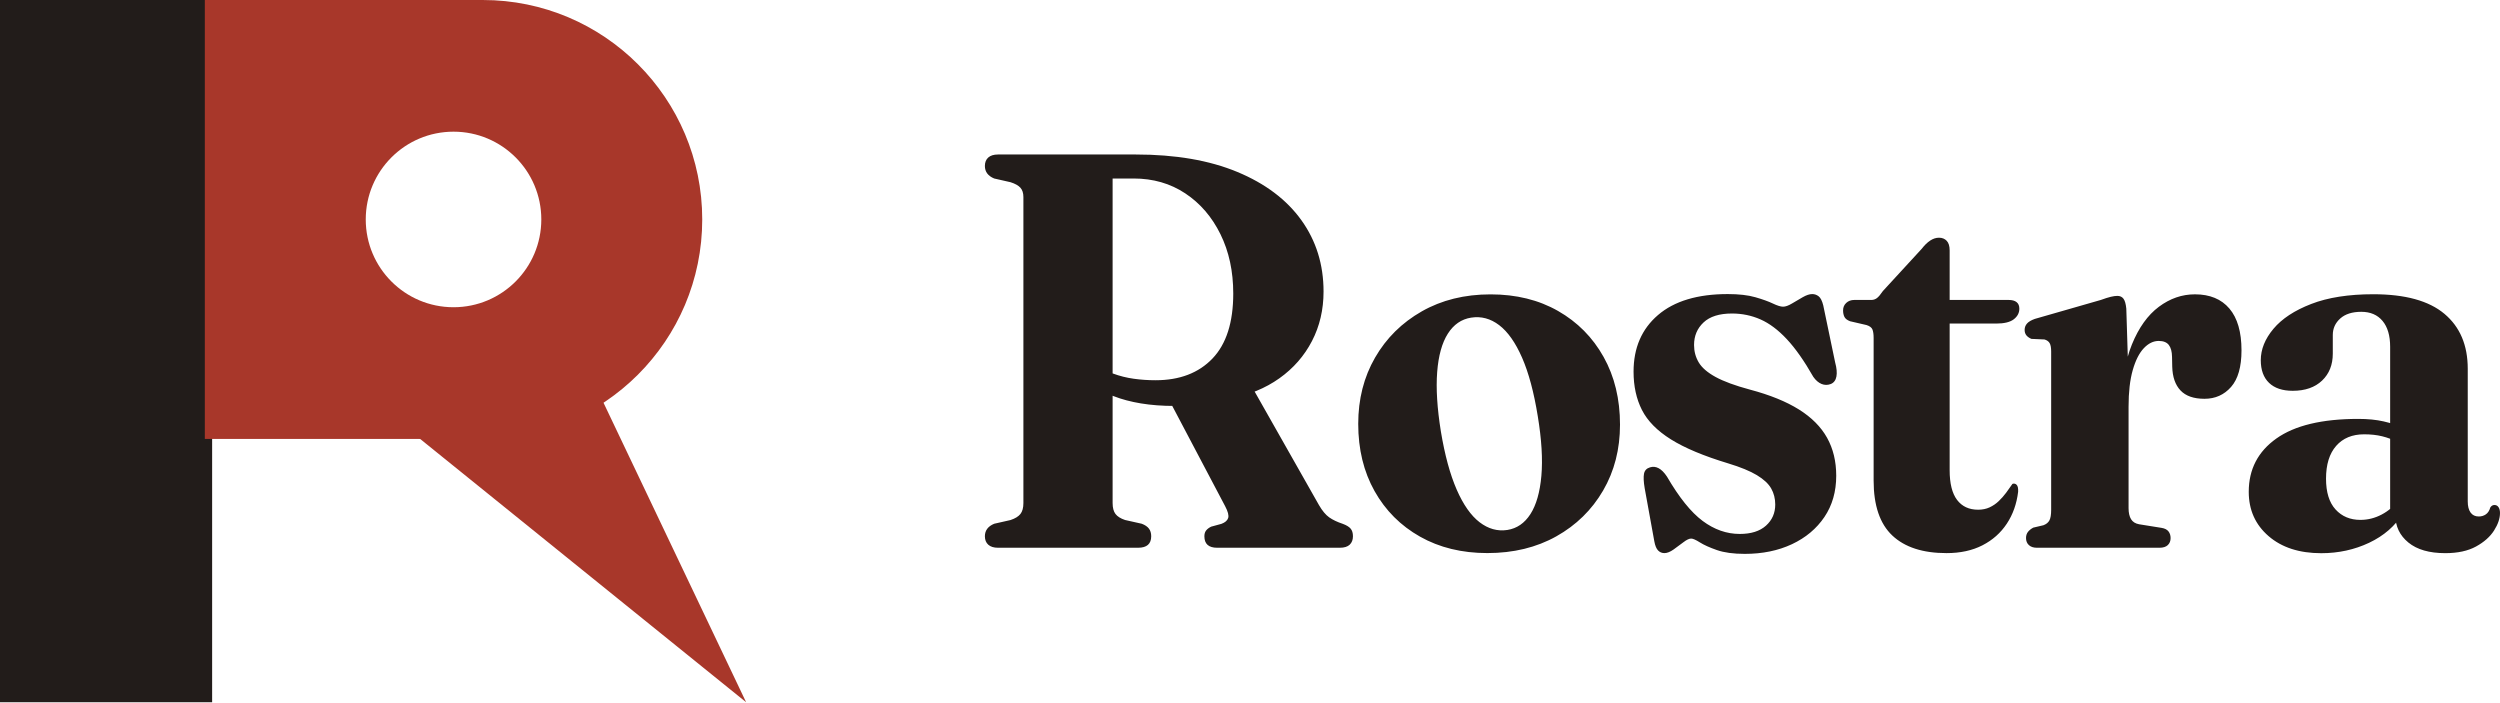
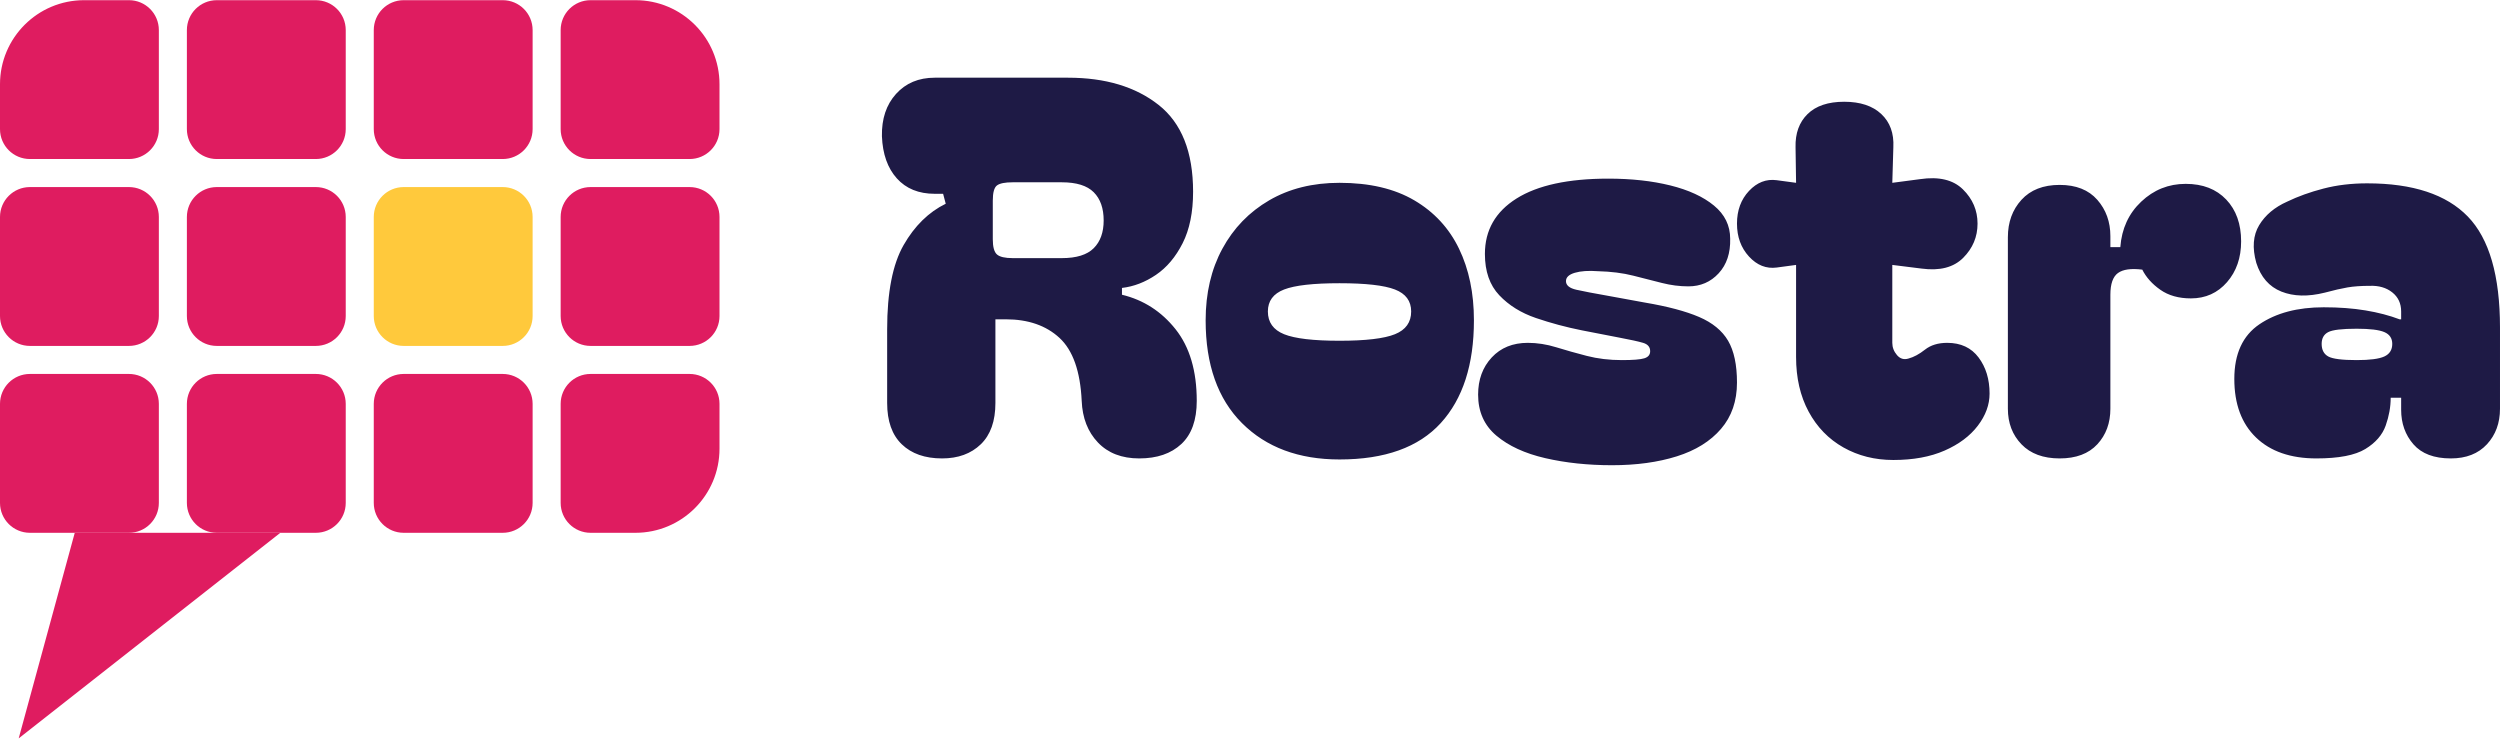
- <svg xmlns="http://www.w3.org/2000/svg" viewBox="0 0 712.01 200.00" width="712" height="200" role="img" aria-label="Rostra">
+ <svg xmlns="http://www.w3.org/2000/svg" viewBox="0 0 677.33 200.00" width="677" height="200" role="img" aria-label="Rostra">
  <g transform="translate(0 0.000)">
-     <g transform="translate(0.000 0.000) scale(2.08333) translate(-12 -12)">
-       <path fill="#221C1A" d="M12,12H41V108H12Z" />
-       <path fill="#A8372A" fill-rule="evenodd" d="M40,12H78A30,30 0 0 1 78,72H40Z M74,30A12,12 0 1 0 74.001,30Z" />
-       <path fill="#A8372A" d="M62,66H94L114,108Z" />
+     <g transform="translate(0.000 0.000) scale(2.53165) translate(0 0)">
+       <path fill="#DF1C60" d="M9,0H13.8A3.2,3.2 0 0 1 17,3.2V13.8A3.2,3.2 0 0 1 13.8,17H3.2A3.2,3.2 0 0 1 0,13.8V9A9,9 0 0 1 9,0Z" />
+       <path fill="#DF1C60" d="M23.2,0H33.8A3.2,3.2 0 0 1 37,3.2V13.8A3.2,3.2 0 0 1 33.8,17H23.2A3.2,3.2 0 0 1 20,13.8V3.2A3.2,3.2 0 0 1 23.2,0Z" />
+       <path fill="#DF1C60" d="M43.2,0H53.8A3.2,3.2 0 0 1 57,3.2V13.8A3.2,3.2 0 0 1 53.8,17H43.2A3.2,3.2 0 0 1 40,13.8V3.2A3.2,3.2 0 0 1 43.2,0Z" />
+       <path fill="#DF1C60" d="M63.2,0H68A9,9 0 0 1 77,9V13.8A3.2,3.2 0 0 1 73.8,17H63.2A3.2,3.2 0 0 1 60,13.8V3.2A3.2,3.2 0 0 1 63.2,0Z" />
+       <path fill="#DF1C60" d="M3.2,20H13.8A3.2,3.2 0 0 1 17,23.2V33.8A3.2,3.2 0 0 1 13.8,37H3.2A3.2,3.2 0 0 1 0,33.8V23.2A3.2,3.2 0 0 1 3.2,20Z" />
+       <path fill="#DF1C60" d="M23.2,20H33.8A3.2,3.2 0 0 1 37,23.2V33.8A3.2,3.2 0 0 1 33.8,37H23.2A3.2,3.2 0 0 1 20,33.8V23.2A3.2,3.2 0 0 1 23.2,20Z" />
+       <path fill="#FFC93C" d="M43.2,20H53.8A3.2,3.2 0 0 1 57,23.2V33.8A3.2,3.2 0 0 1 53.8,37H43.2A3.2,3.2 0 0 1 40,33.8V23.2A3.2,3.2 0 0 1 43.2,20Z" />
+       <path fill="#DF1C60" d="M63.2,20H73.8A3.2,3.2 0 0 1 77,23.2V33.8A3.2,3.2 0 0 1 73.8,37H63.2A3.2,3.2 0 0 1 60,33.8V23.2A3.2,3.2 0 0 1 63.2,20Z" />
+       <path fill="#DF1C60" d="M3.2,40H13.8A3.2,3.2 0 0 1 17,43.2V53.8A3.2,3.2 0 0 1 13.8,57H3.2A3.2,3.2 0 0 1 0,53.8V43.2A3.2,3.2 0 0 1 3.2,40Z" />
+       <path fill="#DF1C60" d="M23.2,40H33.8A3.2,3.2 0 0 1 37,43.2V53.8A3.2,3.2 0 0 1 33.8,57H23.2A3.2,3.2 0 0 1 20,53.8V43.2A3.2,3.2 0 0 1 23.2,40Z" />
+       <path fill="#DF1C60" d="M43.2,40H53.8A3.2,3.2 0 0 1 57,43.2V53.8A3.2,3.2 0 0 1 53.8,57H43.2A3.2,3.2 0 0 1 40,53.8V43.2A3.2,3.2 0 0 1 43.2,40Z" />
+       <path fill="#DF1C60" d="M63.2,40H73.8A3.2,3.2 0 0 1 77,43.2V48A9,9 0 0 1 68,57H63.2A3.2,3.2 0 0 1 60,53.8V43.2A3.2,3.2 0 0 1 63.2,40Z" />
+       <path fill="#DF1C60" d="M8,57H30L2,79Z" />
    </g>
-     <g transform="translate(275.588 156.000) scale(0.08)">
-       <path fill="#221C1A" d="M1267.055 -912.15Q1267.055 -815.4 1225.88 -735.95Q1184.705 -656.5 1109.78 -603.2Q1034.855 -549.9 932.305 -530.4Q897.954 -524.6 870.029 -518.6Q842.104 -512.6 811.404 -508.725Q780.703 -504.849 737.003 -504.849Q671.103 -504.849 617.003 -513.824Q562.903 -522.799 519.753 -539.674Q476.603 -556.549 442.353 -579.949L448.153 -656.8Q481.403 -633.5 517.328 -620.225Q553.252 -606.95 591.277 -601.65Q629.302 -596.35 668.702 -596.35Q797.701 -596.35 871.651 -673.7Q945.6 -751.05 945.6 -905.149Q945.6 -1023.549 900.1 -1116.099Q854.601 -1208.649 774.751 -1261.599Q694.902 -1314.549 590.803 -1314.549H516.104V-159.251Q516.104 -133.751 526.304 -120.326Q536.504 -106.901 560.404 -98.801L619.903 -85.451Q637.254 -78.851 645.379 -68.176Q653.504 -57.501 653.504 -40.85Q653.504 0.0 606.753 0.0H108.15Q85.45 0.0 73.425 -10.85Q61.4 -21.7 61.4 -40.85Q61.4 -71.751 94.55 -85.451L152.699 -98.651Q177.499 -106.901 187.999 -120.326Q198.499 -133.751 198.499 -159.251V-1248.449Q198.499 -1269.899 187.824 -1281.749Q177.149 -1293.599 152.699 -1301.349L94.55 -1314.549Q61.4 -1328.249 61.4 -1359.15Q61.4 -1378.6 73.425 -1389.3Q85.45 -1400.0 108.15 -1400.0H598.703Q810.653 -1400.0 960.029 -1337.925Q1109.404 -1275.85 1188.229 -1165.975Q1267.055 -1056.1 1267.055 -912.15ZM702.951 -553.25 1002.655 -589.65 1250.855 -151.701Q1268.405 -121.501 1287.054 -108.251Q1305.704 -95.001 1335.554 -85.101Q1355.354 -77.701 1363.529 -68.001Q1371.704 -58.301 1371.704 -40.85Q1371.704 -22.05 1360.279 -11.025Q1348.854 0.0 1324.954 0.0H888.301Q842.8 0.0 842.8 -40.85Q842.8 -53.651 849 -61.501Q855.201 -69.351 866.951 -75.101L903.6 -85.101Q923.05 -92.351 927.475 -105.801Q931.9 -119.251 916.7 -147.951Z M1861.801 -902.051Q1998.301 -902.051 2101.926 -842.951Q2205.552 -783.85 2264.002 -679.4Q2322.452 -574.95 2322.452 -438.35Q2322.452 -307 2262.252 -203.6Q2202.052 -100.2 2095.751 -40.625Q1989.451 18.95 1850.251 18.95Q1714.1 18.95 1610.45 -39.575Q1506.8 -98.1 1448.65 -201.7Q1390.5 -305.3 1390.5 -441.05Q1390.5 -573.05 1450.525 -677.05Q1510.55 -781.05 1616.8 -841.551Q1723.051 -902.051 1861.801 -902.051ZM1921.301 -63.301Q1972.4 -71.251 2003.624 -119.926Q2034.849 -168.6 2042.548 -256.2Q2050.248 -343.8 2029.698 -468.4Q2009.048 -596.2 1973.798 -676.725Q1938.548 -757.25 1892.324 -792.45Q1846.1 -827.65 1792.401 -819.2Q1740.602 -811.05 1709.452 -762.0Q1678.303 -712.95 1671.578 -625.551Q1664.854 -538.151 1684.704 -414.151Q1705.704 -287.901 1740.979 -207.126Q1776.253 -126.351 1822.553 -90.851Q1868.852 -55.351 1921.301 -63.301Z M2748.801 -49.151Q2809.25 -49.151 2842.175 -78.7Q2875.099 -108.25 2875.099 -153.95Q2875.099 -185.549 2860.725 -210.924Q2846.35 -236.299 2809.875 -258.349Q2773.4 -280.398 2707.651 -300.348Q2577.25 -339.798 2503.85 -385.724Q2430.45 -431.649 2400.575 -490.449Q2370.7 -549.249 2370.7 -626.899Q2370.7 -753.9 2457.75 -828.5Q2544.8 -903.101 2706.001 -903.101Q2765.401 -903.101 2804.301 -891.876Q2843.201 -880.651 2866.726 -869.426Q2890.251 -858.201 2902.951 -858.201Q2915.751 -858.201 2934.526 -869.426Q2953.302 -880.651 2972.802 -891.876Q2992.302 -903.101 3006.752 -903.101Q3019.402 -903.101 3029.677 -895.125Q3039.952 -887.15 3046.053 -862.75L3088.452 -659.4Q3096.602 -629.7 3092.952 -609.825Q3089.302 -589.95 3073.302 -583.099Q3056.302 -576.399 3039.951 -583.124Q3023.601 -589.85 3010.551 -608.55Q2962.151 -693.55 2916.201 -742.7Q2870.251 -791.85 2822.626 -812.875Q2775.001 -833.9 2721.101 -833.9Q2653.752 -833.9 2619.902 -802.15Q2586.053 -770.4 2586.053 -721.751Q2586.053 -687.751 2602.802 -659.651Q2619.552 -631.552 2662.802 -607.902Q2706.052 -584.252 2785.302 -562.902Q2891.452 -534.752 2959.302 -492.302Q3027.152 -449.852 3059.677 -391.402Q3092.203 -332.951 3092.203 -256.351Q3092.203 -171.701 3050.127 -109.425Q3008.052 -47.15 2934.577 -12.675Q2861.101 21.8 2766.651 21.8Q2706.001 21.8 2667.251 8.225Q2628.501 -5.35 2606.826 -19.025Q2585.151 -32.7 2575.851 -32.7Q2565.151 -32.7 2548.301 -19.7Q2531.45 -6.7 2513.175 6.2Q2494.9 19.1 2480.55 19.1Q2467.3 19.1 2458.099 9.725Q2448.899 0.35 2444.649 -22.7L2410.25 -212.2Q2404.55 -246.25 2407.9 -263.601Q2411.25 -280.951 2429.3 -286.251Q2444.9 -291.151 2460 -283.126Q2475.101 -275.101 2489.601 -253.301Q2554.401 -141.851 2616.626 -95.501Q2678.851 -49.151 2748.801 -49.151Z M3200.299 -792.75 3141.35 -806.4Q3125.85 -812.45 3121.225 -822.175Q3116.6 -831.9 3116.6 -845.1Q3116.6 -861.15 3127.9 -871.675Q3139.2 -882.201 3156.75 -882.201H3217.55Q3228.25 -882.201 3237.025 -888.751Q3245.8 -895.301 3258.3 -913.851L3396.802 -1064.501Q3411.402 -1083.501 3426.777 -1093.626Q3442.152 -1103.751 3457.952 -1103.751Q3475.203 -1103.751 3485.603 -1092.651Q3496.003 -1081.551 3496.003 -1058.651V-276.102Q3496.003 -205.152 3522.403 -170.277Q3548.803 -135.402 3597.303 -135.402Q3620.303 -135.402 3638.278 -143.802Q3656.253 -152.202 3670.628 -165.902Q3685.003 -179.602 3697.028 -195.727Q3709.053 -211.852 3719.503 -227.302Q3728.003 -230.552 3734.403 -224.152Q3740.803 -217.752 3739.803 -199.252Q3732.003 -134.751 3699.428 -85.576Q3666.853 -36.401 3612.652 -8.65Q3558.452 19.1 3485.101 19.1Q3358.25 19.1 3291.8 -43.625Q3225.349 -106.351 3225.349 -239.152V-746.949Q3225.349 -766.6 3221.149 -777Q3216.949 -787.4 3200.299 -792.75ZM3402.102 -798.1 3406.302 -882.201H3705.753Q3724.603 -882.201 3734.353 -874.4Q3744.103 -866.6 3744.103 -851.15Q3744.103 -828.65 3724.353 -813.375Q3704.603 -798.1 3661.402 -798.1Z M4108.453 -498.301Q4108.453 -634.401 4144.953 -723.951Q4181.453 -813.501 4240.853 -857.851Q4300.253 -902.201 4369.153 -902.201Q4448.803 -902.201 4491.903 -851.55Q4535.004 -800.9 4535.004 -702.749Q4535.004 -614.798 4497.928 -572.548Q4460.853 -530.297 4403.202 -530.297Q4345.951 -530.297 4317.876 -559.973Q4289.801 -589.648 4288.401 -645.048L4287.701 -679.449Q4287.351 -707.598 4276.276 -721.923Q4265.201 -736.248 4240.251 -736.248Q4211.802 -736.248 4187.277 -710.424Q4162.752 -684.599 4147.853 -632.574Q4132.953 -580.55 4132.953 -502.051ZM4124.903 -851.2 4132.953 -591.801V-140.901Q4132.953 -116.151 4141.803 -101.676Q4150.653 -87.201 4170.253 -83.651L4250.253 -70.801Q4267.453 -68.051 4275.028 -58.276Q4282.603 -48.501 4282.603 -34.45Q4282.603 -18.95 4272.653 -9.475Q4262.703 0.0 4243.203 0.0H3806.4Q3788.45 0.0 3778.175 -9.375Q3767.9 -18.75 3767.9 -34.6Q3767.9 -47.451 3774.575 -56.176Q3781.25 -64.901 3793.7 -71.651L3829.899 -80.151Q3844.949 -85.751 3851.174 -97.451Q3857.399 -109.151 3857.399 -135.001V-698.299Q3857.399 -718.999 3852.049 -728.324Q3846.699 -737.649 3833.699 -741.499L3786.8 -743.599Q3774.45 -749.199 3768.7 -756.799Q3762.95 -764.399 3762.95 -775.55Q3762.95 -788.4 3771.25 -798.025Q3779.55 -807.65 3799.2 -814.7L4034.452 -882.251Q4055.852 -890.101 4069.627 -893.376Q4083.403 -896.651 4093.153 -896.651Q4107.403 -896.651 4114.928 -886.451Q4122.453 -876.251 4124.903 -851.2Z M5082.899 -115.25V-133.851L5064.199 -130.1V-715.652Q5064.199 -775.101 5037.125 -807.525Q5010.05 -839.95 4961.551 -839.95Q4913.002 -839.95 4886.502 -816.1Q4860.003 -792.251 4860.003 -757.401V-691.1Q4860.003 -631.35 4821.777 -595.049Q4783.552 -558.749 4717.401 -558.749Q4662.5 -558.749 4633.075 -587.024Q4603.649 -615.299 4603.649 -667.6Q4603.649 -725.65 4648.825 -779.525Q4694 -833.4 4783.35 -867.95Q4872.701 -902.501 5004.401 -902.501Q5174.252 -902.501 5257.353 -832.85Q5340.453 -763.2 5340.453 -637.2V-164.701Q5340.453 -139.302 5350.528 -125.302Q5360.603 -111.302 5379.803 -111.302Q5393.903 -111.302 5404.928 -118.927Q5415.953 -126.552 5420.803 -143.452Q5423.503 -147.602 5427.128 -149.902Q5430.753 -152.202 5435.453 -152.202Q5445.003 -152.202 5450.128 -144.227Q5455.253 -136.252 5455.253 -123.801Q5455.253 -94.651 5434.103 -61.351Q5412.952 -28.051 5369.827 -4.4Q5326.702 19.25 5260.401 19.25Q5175.4 19.25 5129.15 -18.575Q5082.899 -56.4 5082.899 -115.25ZM4560.799 -199.15Q4560.799 -319.151 4659.175 -388.926Q4757.55 -458.701 4950.551 -458.701Q5001.851 -458.701 5041.3 -449.726Q5080.75 -440.751 5110.7 -425.751L5093.199 -375.451Q5064.5 -389.75 5035.875 -396.8Q5007.251 -403.85 4971.651 -403.85Q4908.052 -403.85 4871.978 -362.65Q4835.903 -321.451 4835.903 -246.051Q4835.903 -173.501 4869.753 -136.351Q4903.602 -99.201 4958.352 -99.201Q4998.151 -99.201 5034.375 -118.401Q5070.6 -137.601 5093.549 -169.8L5110.199 -122.65Q5067.8 -54.75 4989.275 -17.675Q4910.75 19.4 4818.9 19.4Q4701.8 19.4 4631.299 -41.5Q4560.799 -102.4 4560.799 -199.15Z" />
+     <g transform="translate(235.116 124.152) scale(0.141689)">
+       <path fill="#1E1A45" d="M519 0Q469 0 440.0 -30.5Q411 -61 409 -110Q405 -195 366.5 -230.5Q328 -266 264 -266H244V-106Q244 -54 216.0 -27.0Q188 0 142 0Q93 0 65.0 -27.0Q37 -54 37 -106V-247Q37 -353 68.5 -408.0Q100 -463 149 -487L144 -506H128Q82 -506 55.5 -535.5Q29 -565 27 -616Q26 -666 54.0 -697.0Q82 -728 128 -728H383Q490 -728 556.0 -676.0Q622 -624 622 -510Q622 -451 602.0 -411.5Q582 -372 551.0 -351.0Q520 -330 486 -326V-313Q548 -298 588.5 -247.0Q629 -196 629 -110Q629 -55 599.5 -27.5Q570 0 519 0ZM239 -419Q239 -397 247.0 -390.0Q255 -383 277 -383H371Q413 -383 432.0 -402.0Q451 -421 451 -455Q451 -490 432.0 -509.0Q413 -528 371 -528H277Q255 -528 247.0 -522.0Q239 -516 239 -493Z M902.0 2Q785.0 2 715.5 -67.5Q646.0 -137 646.0 -264Q646.0 -342 678.0 -401.0Q710.0 -460 767.5 -493.5Q825.0 -527 902.0 -527Q988.0 -527 1045.0 -493.5Q1102.0 -460 1130.5 -401.0Q1159.0 -342 1159.0 -264Q1159.0 -137 1095.5 -67.5Q1032.0 2 902.0 2ZM765.0 -281Q765.0 -250 796.0 -237.5Q827.0 -225 902.0 -225Q977.0 -225 1008.0 -237.5Q1039.0 -250 1039.0 -281Q1039.0 -311 1008.0 -323.0Q977.0 -335 902.0 -335Q827.0 -335 796.0 -323.0Q765.0 -311 765.0 -281Z M1423.0 13Q1354.0 13 1295.5 -0.5Q1237.0 -14 1202.0 -43.5Q1167.0 -73 1167.0 -122Q1167.0 -165 1193.0 -193.0Q1219.0 -221 1262.0 -221Q1289.0 -221 1316.5 -212.5Q1344.0 -204 1375.0 -196.0Q1406.0 -188 1442.0 -188Q1474.0 -188 1485.0 -191.5Q1496.0 -195 1496.0 -205Q1496.0 -217 1482.5 -221.0Q1469.0 -225 1437.0 -231L1365.0 -245Q1320.0 -254 1277.5 -268.5Q1235.0 -283 1207.5 -312.0Q1180.0 -341 1180.0 -391Q1180.0 -459 1240.5 -497.0Q1301.0 -535 1416.0 -535Q1482.0 -535 1534.5 -522.0Q1587.0 -509 1618.0 -483.5Q1649.0 -458 1649.0 -420Q1650.0 -379 1627.0 -354.0Q1604.0 -329 1569.0 -329Q1544.0 -329 1518.5 -335.5Q1493.0 -342 1463.5 -349.5Q1434.0 -357 1396.0 -358Q1369.0 -360 1352.0 -355.0Q1335.0 -350 1335.0 -339Q1335.0 -327 1355.0 -322.5Q1375.0 -318 1415.0 -311L1486.0 -298Q1551.0 -287 1589.5 -270.5Q1628.0 -254 1645.0 -225.0Q1662.0 -196 1662.0 -145Q1662.0 -92 1631.5 -56.5Q1601.0 -21 1547.0 -4.0Q1493.0 13 1423.0 13Z M1961.0 3Q1908.0 3 1865.5 -21.0Q1823.0 -45 1799.0 -89.5Q1775.0 -134 1775.0 -194V-370L1738.0 -365Q1708.0 -361 1685.0 -386.0Q1662.0 -411 1662.0 -449Q1662.0 -487 1685.0 -511.5Q1708.0 -536 1738.0 -532L1775.0 -527L1774.0 -595Q1773.0 -635 1797.0 -658.5Q1821.0 -682 1867.0 -682Q1913.0 -682 1938.0 -658.5Q1963.0 -635 1961.0 -595L1959.0 -527L2012.0 -534Q2066.0 -542 2094.0 -514.5Q2122.0 -487 2122.0 -449Q2122.0 -411 2094.5 -383.5Q2067.0 -356 2015.0 -363L1959.0 -370V-221Q1959.0 -208 1968.0 -197.5Q1977.0 -187 1990.0 -191Q2005.0 -195 2021.5 -208.0Q2038.0 -221 2064.0 -221Q2103.0 -221 2124.0 -193.0Q2145.0 -165 2145.0 -124Q2145.0 -92 2122.5 -62.5Q2100.0 -33 2059.0 -15.0Q2018.0 3 1961.0 3Z M2279.0 0Q2232.0 0 2206.0 -27.0Q2180.0 -54 2180.0 -95V-423Q2180.0 -466 2206.0 -494.5Q2232.0 -523 2279.0 -523Q2326.0 -523 2351.0 -494.5Q2376.0 -466 2376.0 -425V-404H2395.0Q2399.0 -457 2435.0 -491.0Q2471.0 -525 2520.0 -525Q2569.0 -525 2597.5 -495.0Q2626.0 -465 2626.0 -415Q2626.0 -368 2599.0 -337.0Q2572.0 -306 2530.0 -306Q2495.0 -306 2471.5 -322.5Q2448.0 -339 2437.0 -361Q2405.0 -365 2390.5 -354.5Q2376.0 -344 2376.0 -313V-95Q2376.0 -54 2351.0 -27.0Q2326.0 0 2279.0 0Z M2770.0 0Q2696.0 0 2654.5 -40.0Q2613.0 -80 2613.0 -152Q2613.0 -224 2661.0 -256.5Q2709.0 -289 2784.0 -289Q2828.0 -289 2864.0 -283.0Q2900.0 -277 2929.0 -266H2932.0V-281Q2932.0 -304 2915.0 -317.5Q2898.0 -331 2872.0 -330Q2847.0 -330 2829.5 -327.0Q2812.0 -324 2786.0 -317Q2738.0 -305 2703.0 -319.0Q2668.0 -333 2655.0 -374Q2643.0 -417 2660.5 -446.0Q2678.0 -475 2714.0 -491Q2745.0 -506 2783.5 -516.0Q2822.0 -526 2867.0 -526Q2998.0 -526 3059.5 -462.5Q3121.0 -399 3121.0 -250V-95Q3121.0 -54 3096.0 -27.0Q3071.0 0 3027.0 0Q2979.0 0 2955.5 -27.0Q2932.0 -54 2932.0 -93V-116H2912.0Q2912.0 -90 2902.5 -63.0Q2893.0 -36 2863.5 -18.0Q2834.0 0 2770.0 0ZM2780.0 -219Q2780.0 -202 2792.5 -195.0Q2805.0 -188 2847.0 -188Q2885.0 -188 2900.0 -195.0Q2915.0 -202 2915.0 -219Q2915.0 -235 2900.0 -241.5Q2885.0 -248 2847.0 -248Q2805.0 -248 2792.5 -241.5Q2780.0 -235 2780.0 -219Z" />
    </g>
  </g>
</svg>
